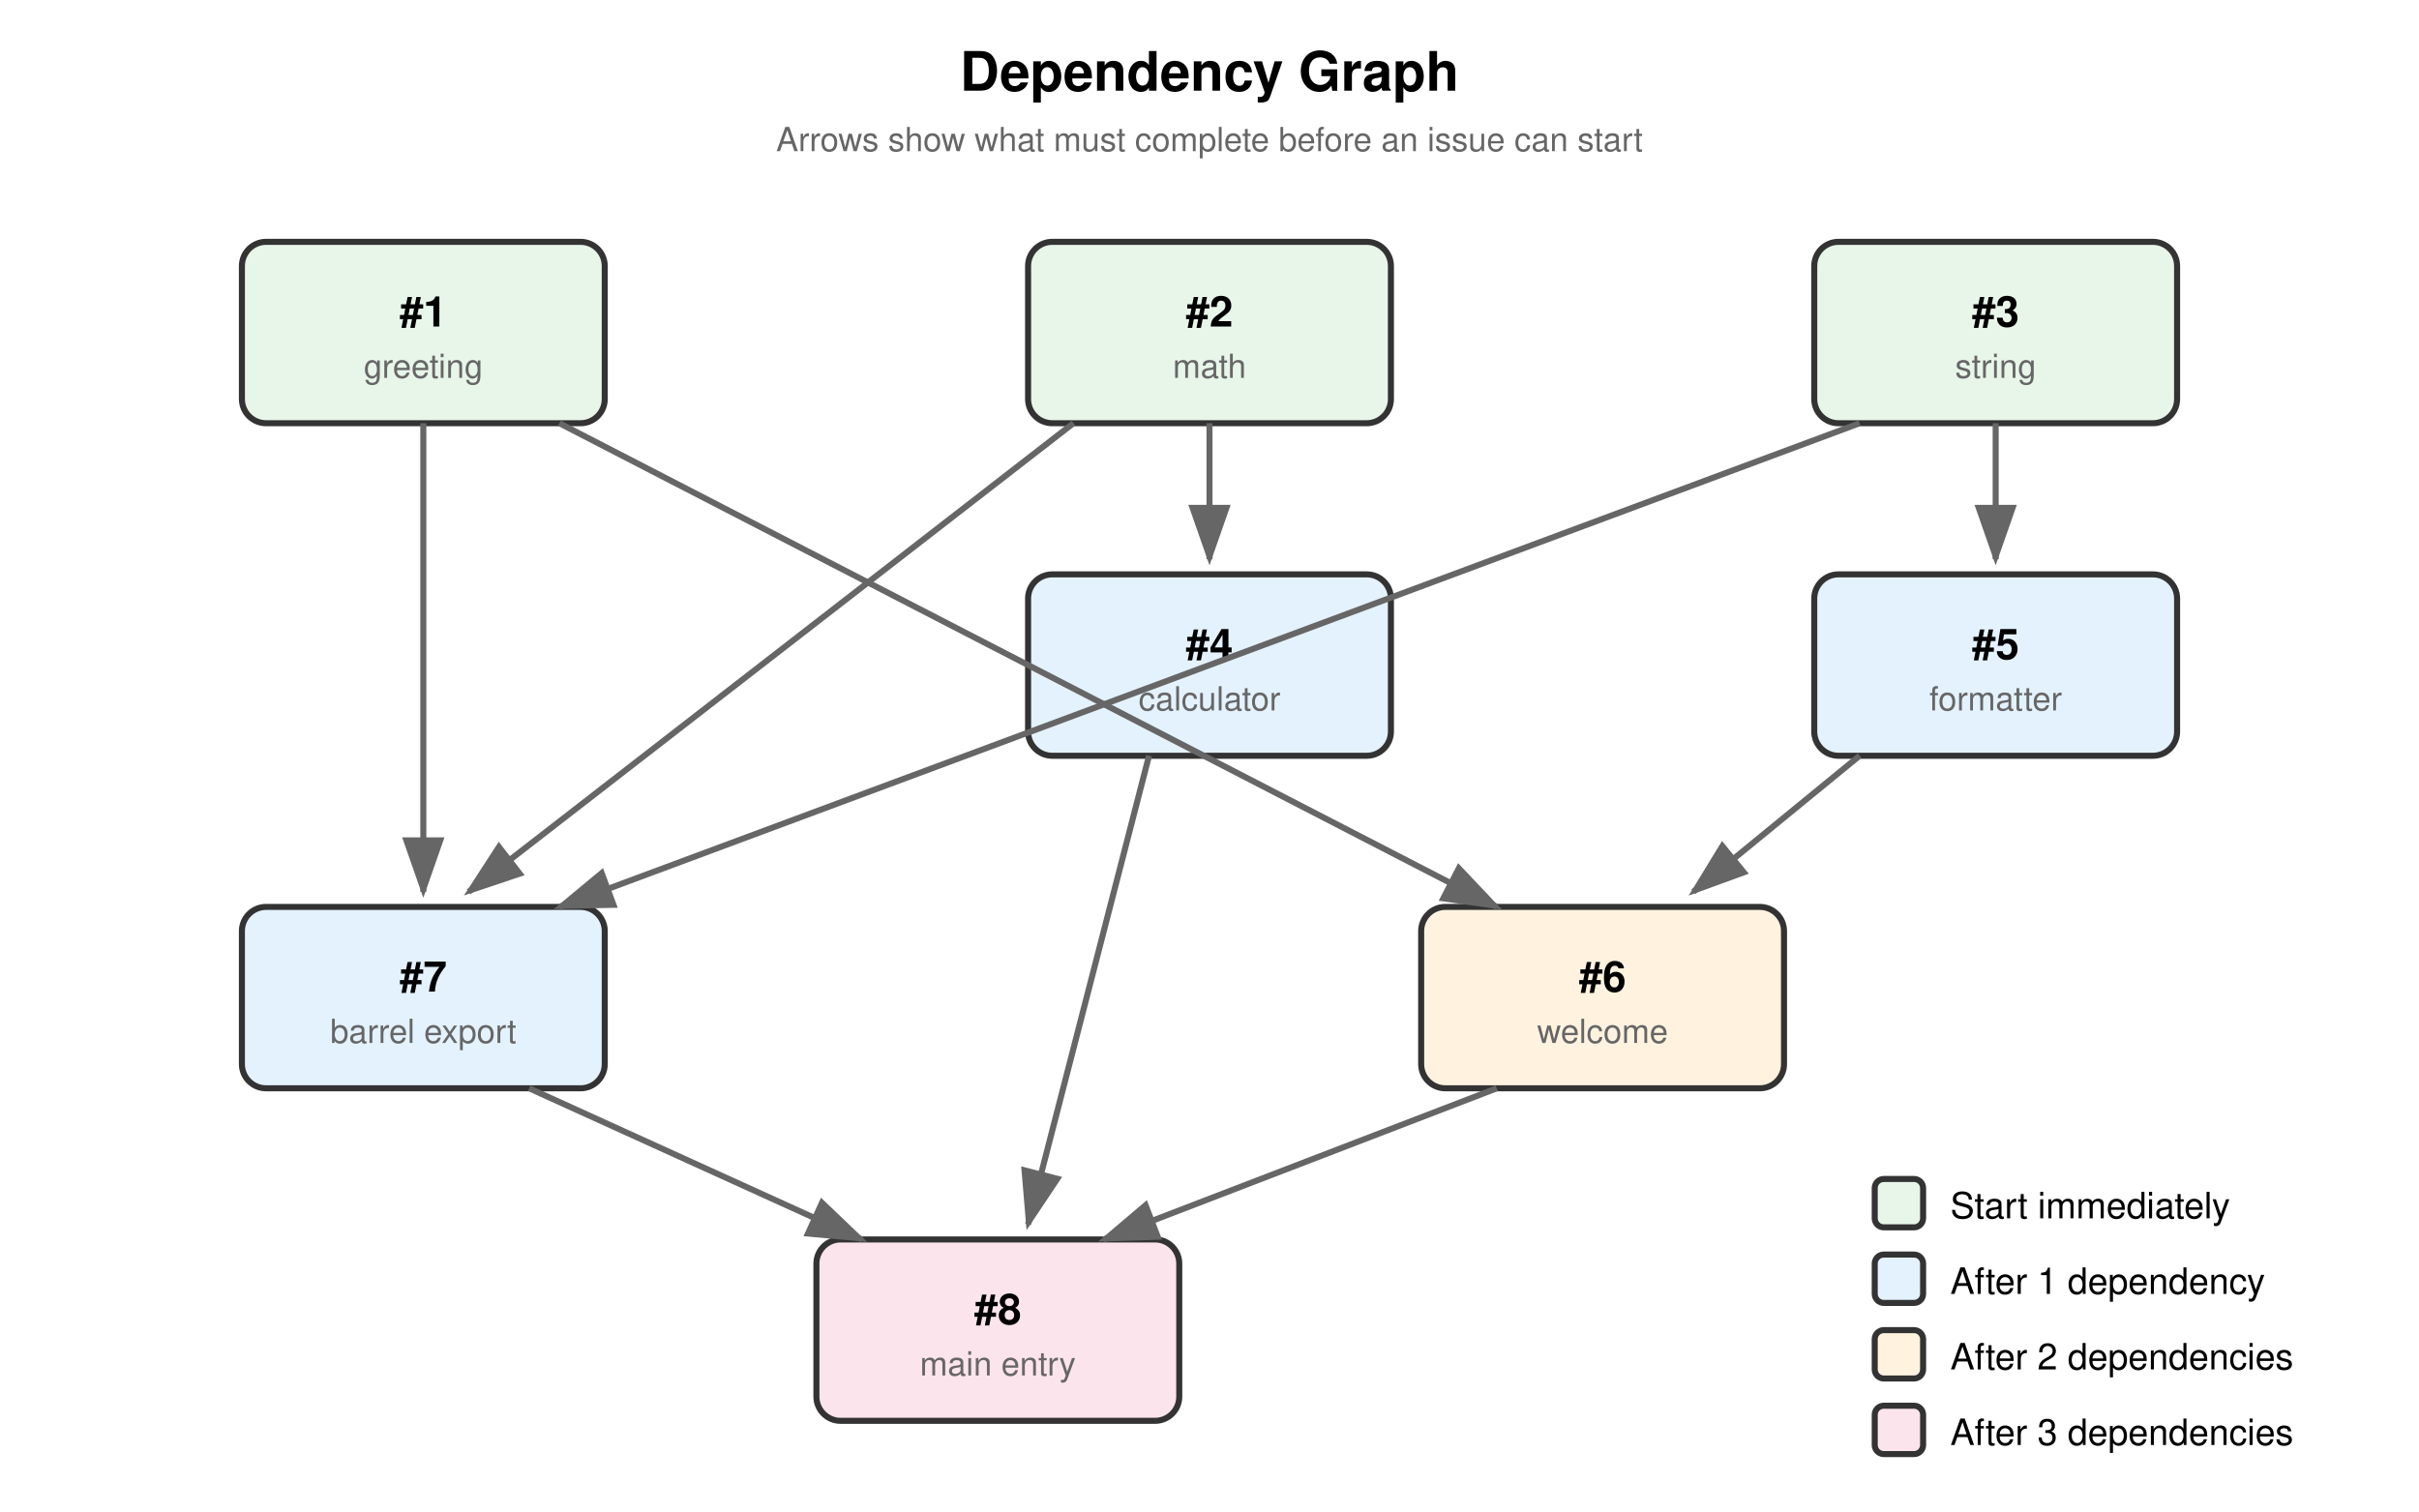
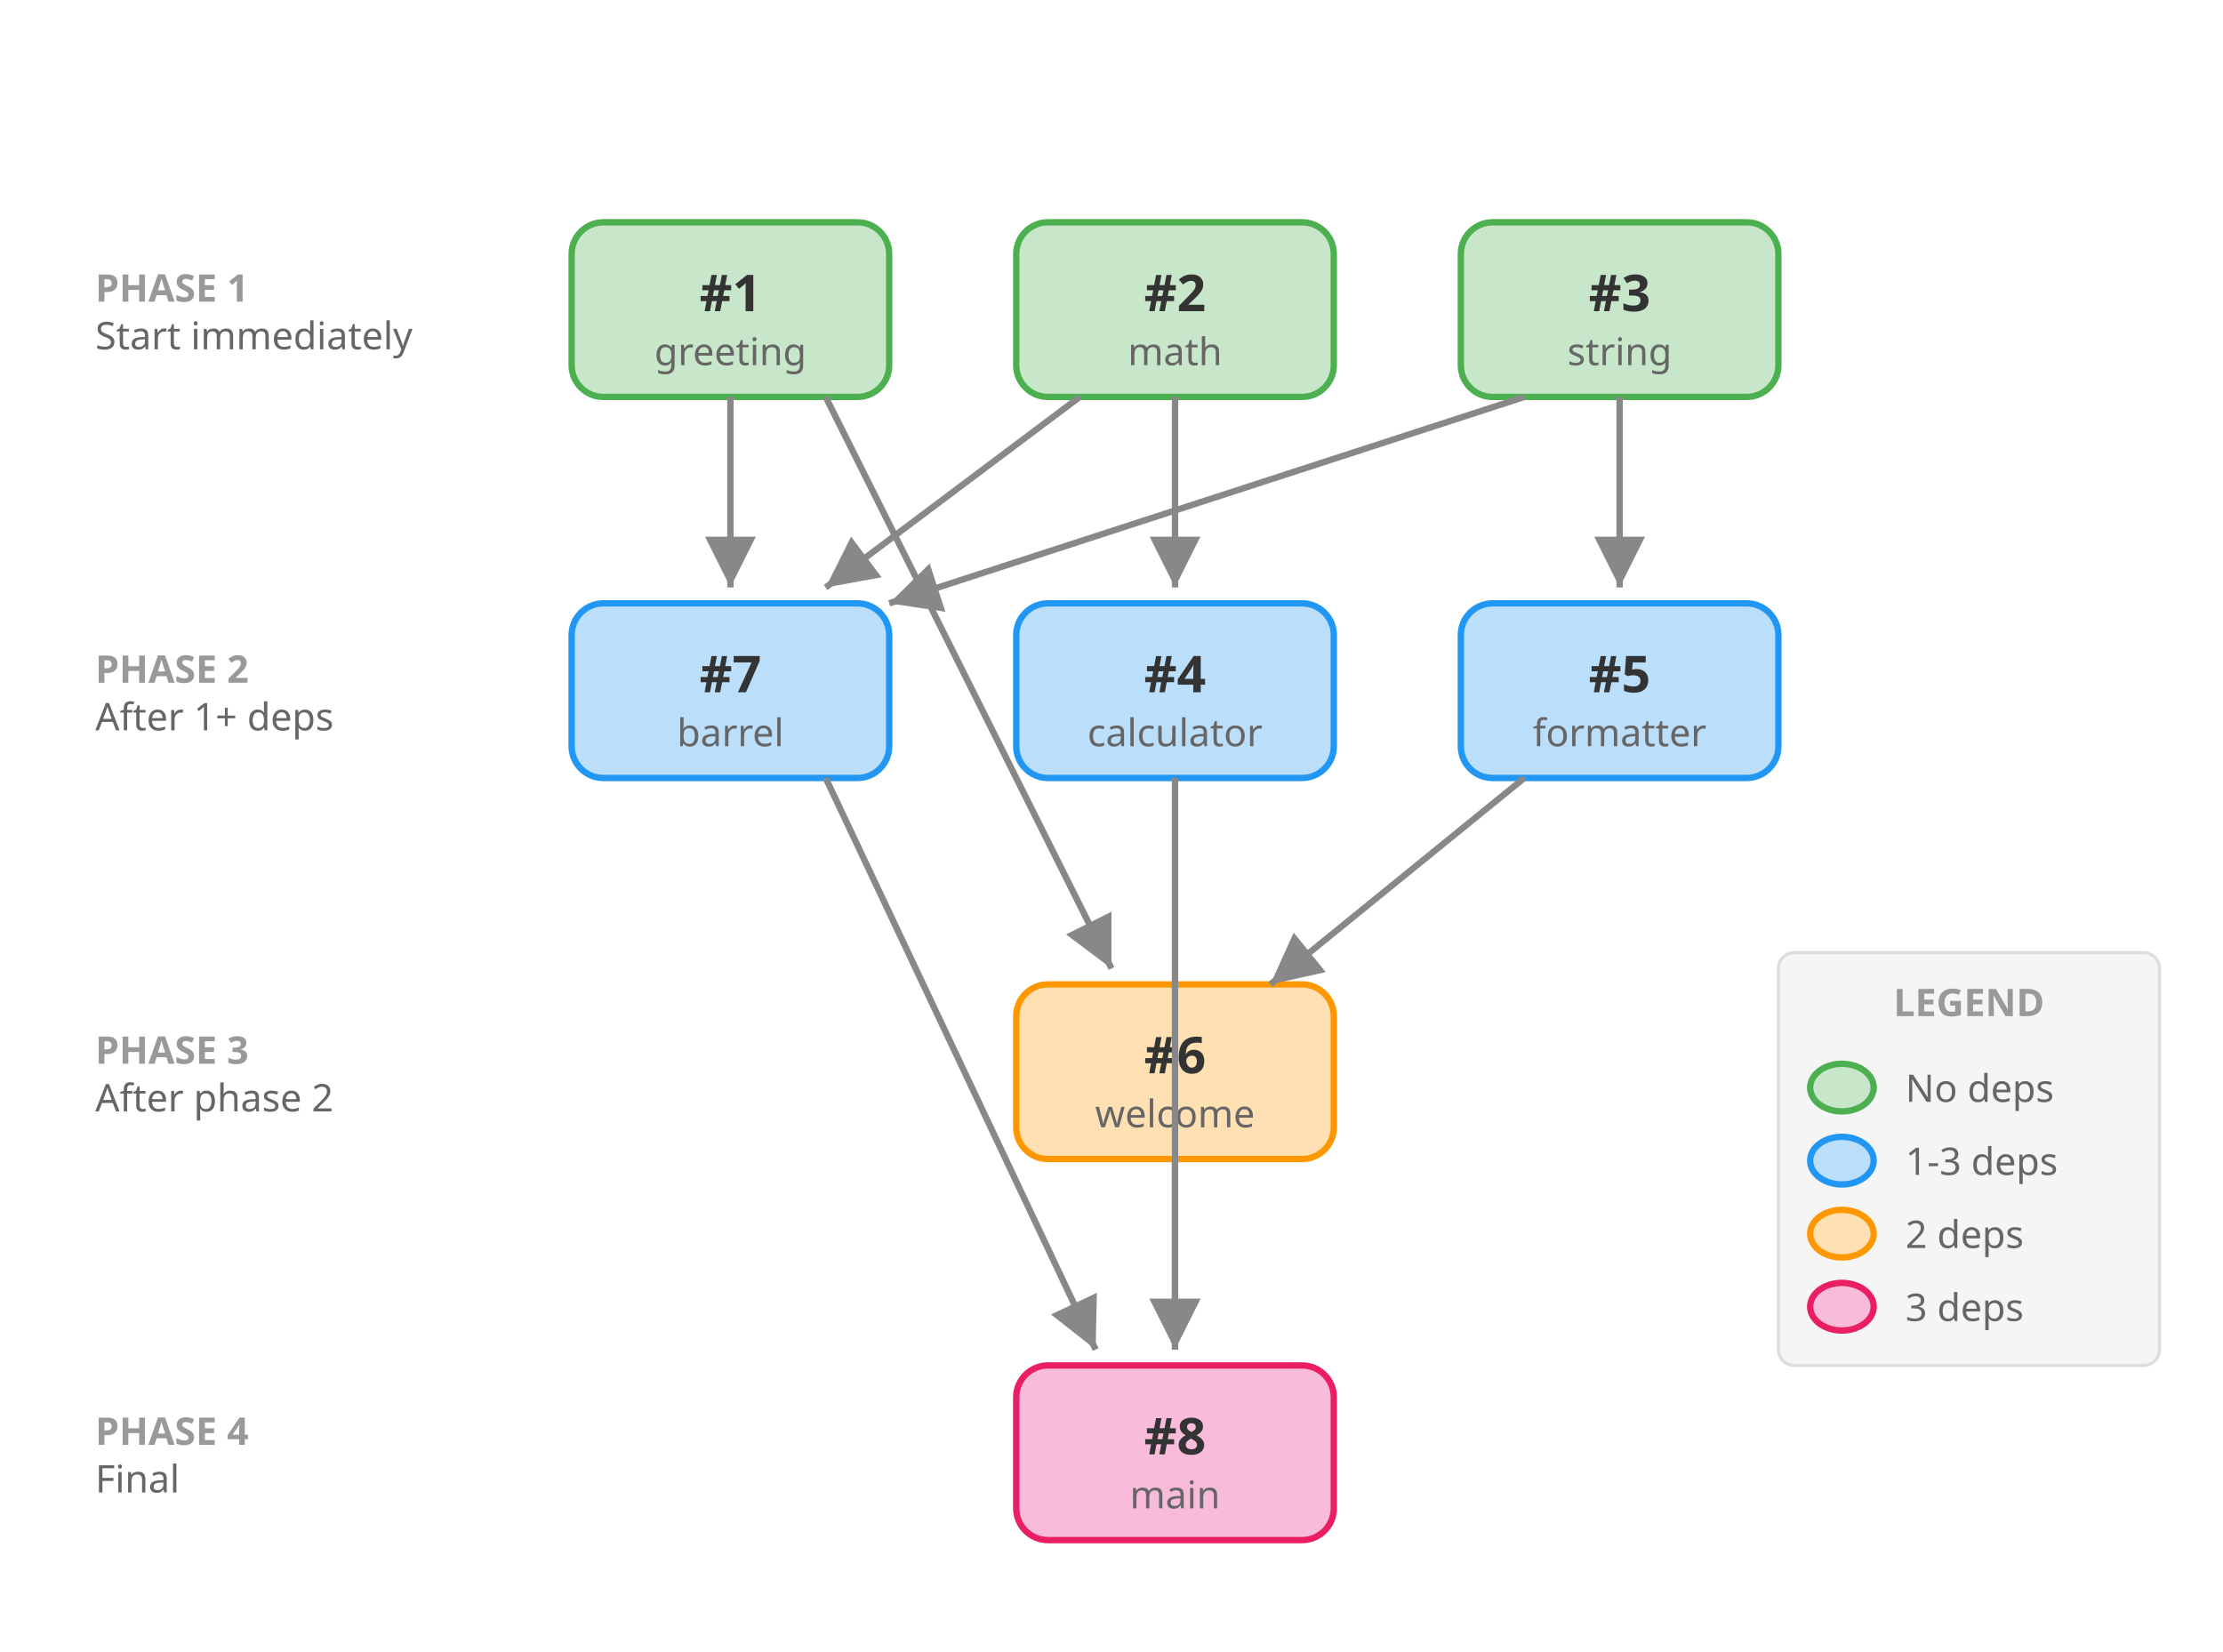
- <svg xmlns="http://www.w3.org/2000/svg" viewBox="0 0 800 500">
+ <svg xmlns="http://www.w3.org/2000/svg" viewBox="0 0 700 520">
  <defs>
-     <marker id="arrowhead" markerWidth="10" markerHeight="7" refX="9" refY="3.5" orient="auto">
-       <polygon points="0 0, 10 3.5, 0 7" fill="#666" />
+     <marker id="arrow" markerWidth="8" markerHeight="8" refX="8" refY="4" orient="auto">
+       <path d="M0,0 L8,4 L0,8 Z" fill="#888" />
    </marker>
    <style>
-       .node { stroke: #333; stroke-width: 2; }
-       .level0 { fill: #e8f5e9; }
-       .level1 { fill: #e3f2fd; }
-       .level2 { fill: #fff3e0; }
-       .level3 { fill: #fce4ec; }
-       .label { font-family: -apple-system, BlinkMacSystemFont, 'Segoe UI', Helvetica, Arial, sans-serif; font-size: 14px; font-weight: 600; }
-       .sublabel { font-family: -apple-system, BlinkMacSystemFont, 'Segoe UI', Helvetica, Arial, sans-serif; font-size: 11px; fill: #666; }
-       .arrow { stroke: #666; stroke-width: 2; fill: none; marker-end: url(#arrowhead); }
-       .legend { font-family: -apple-system, BlinkMacSystemFont, 'Segoe UI', Helvetica, Arial, sans-serif; font-size: 12px; }
+       .node { stroke-width: 2; rx: 10; }
+       .start { fill: #c8e6c9; stroke: #4caf50; }
+       .mid { fill: #bbdefb; stroke: #2196f3; }
+       .late { fill: #ffe0b2; stroke: #ff9800; }
+       .final { fill: #f8bbd9; stroke: #e91e63; }
+       .title { font: bold 16px system-ui, sans-serif; fill: #333; }
+       .subtitle { font: 12px system-ui, sans-serif; fill: #666; }
+       .arrow { stroke: #888; stroke-width: 2; fill: none; marker-end: url(#arrow); }
+       .phase { font: bold 12px system-ui, sans-serif; fill: #999; }
    </style>
  </defs>
-   <text x="400" y="30" text-anchor="middle" class="label" style="font-size: 18px;">Dependency Graph</text>
-   <text x="400" y="50" text-anchor="middle" class="sublabel">Arrows show what must complete before an issue can start</text>
-   <rect x="80" y="80" width="120" height="60" rx="8" class="node level0" />
-   <text x="140" y="108" text-anchor="middle" class="label">#1</text>
-   <text x="140" y="125" text-anchor="middle" class="sublabel">greeting</text>
-   <rect x="340" y="80" width="120" height="60" rx="8" class="node level0" />
-   <text x="400" y="108" text-anchor="middle" class="label">#2</text>
-   <text x="400" y="125" text-anchor="middle" class="sublabel">math</text>
-   <rect x="600" y="80" width="120" height="60" rx="8" class="node level0" />
-   <text x="660" y="108" text-anchor="middle" class="label">#3</text>
-   <text x="660" y="125" text-anchor="middle" class="sublabel">string</text>
-   <rect x="340" y="190" width="120" height="60" rx="8" class="node level1" />
-   <text x="400" y="218" text-anchor="middle" class="label">#4</text>
-   <text x="400" y="235" text-anchor="middle" class="sublabel">calculator</text>
-   <rect x="600" y="190" width="120" height="60" rx="8" class="node level1" />
-   <text x="660" y="218" text-anchor="middle" class="label">#5</text>
-   <text x="660" y="235" text-anchor="middle" class="sublabel">formatter</text>
-   <rect x="80" y="300" width="120" height="60" rx="8" class="node level1" />
-   <text x="140" y="328" text-anchor="middle" class="label">#7</text>
-   <text x="140" y="345" text-anchor="middle" class="sublabel">barrel export</text>
-   <rect x="470" y="300" width="120" height="60" rx="8" class="node level2" />
-   <text x="530" y="328" text-anchor="middle" class="label">#6</text>
-   <text x="530" y="345" text-anchor="middle" class="sublabel">welcome</text>
-   <rect x="270" y="410" width="120" height="60" rx="8" class="node level3" />
-   <text x="330" y="438" text-anchor="middle" class="label">#8</text>
-   <text x="330" y="455" text-anchor="middle" class="sublabel">main entry</text>
-   <path d="M400 140 L400 185" class="arrow" />
-   <path d="M660 140 L660 185" class="arrow" />
-   <path d="M140 140 L140 295" class="arrow" />
-   <path d="M355 140 L155 295" class="arrow" />
-   <path d="M615 140 L185 300" class="arrow" />
-   <path d="M380 250 L340 405" class="arrow" />
-   <path d="M615 250 L560 295" class="arrow" />
-   <path d="M185 140 L495 300" class="arrow" />
-   <path d="M175 360 L285 410" class="arrow" />
-   <path d="M495 360 L365 410" class="arrow" />
-   <rect x="620" y="390" width="16" height="16" rx="3" class="node level0" />
-   <text x="645" y="403" class="legend">Start immediately</text>
-   <rect x="620" y="415" width="16" height="16" rx="3" class="node level1" />
-   <text x="645" y="428" class="legend">After 1 dependency</text>
-   <rect x="620" y="440" width="16" height="16" rx="3" class="node level2" />
-   <text x="645" y="453" class="legend">After 2 dependencies</text>
-   <rect x="620" y="465" width="16" height="16" rx="3" class="node level3" />
-   <text x="645" y="478" class="legend">After 3 dependencies</text>
+   <text x="30" y="95" class="phase">PHASE 1</text>
+   <text x="30" y="110" class="subtitle">Start immediately</text>
+   <text x="30" y="215" class="phase">PHASE 2</text>
+   <text x="30" y="230" class="subtitle">After 1+ deps</text>
+   <text x="30" y="335" class="phase">PHASE 3</text>
+   <text x="30" y="350" class="subtitle">After phase 2</text>
+   <text x="30" y="455" class="phase">PHASE 4</text>
+   <text x="30" y="470" class="subtitle">Final</text>
+   <g transform="translate(180, 70)">
+     <rect class="node start" width="100" height="55" />
+     <text x="50" y="28" text-anchor="middle" class="title">#1</text>
+     <text x="50" y="45" text-anchor="middle" class="subtitle">greeting</text>
+   </g>
+   <g transform="translate(320, 70)">
+     <rect class="node start" width="100" height="55" />
+     <text x="50" y="28" text-anchor="middle" class="title">#2</text>
+     <text x="50" y="45" text-anchor="middle" class="subtitle">math</text>
+   </g>
+   <g transform="translate(460, 70)">
+     <rect class="node start" width="100" height="55" />
+     <text x="50" y="28" text-anchor="middle" class="title">#3</text>
+     <text x="50" y="45" text-anchor="middle" class="subtitle">string</text>
+   </g>
+   <g transform="translate(180, 190)">
+     <rect class="node mid" width="100" height="55" />
+     <text x="50" y="28" text-anchor="middle" class="title">#7</text>
+     <text x="50" y="45" text-anchor="middle" class="subtitle">barrel</text>
+   </g>
+   <g transform="translate(320, 190)">
+     <rect class="node mid" width="100" height="55" />
+     <text x="50" y="28" text-anchor="middle" class="title">#4</text>
+     <text x="50" y="45" text-anchor="middle" class="subtitle">calculator</text>
+   </g>
+   <g transform="translate(460, 190)">
+     <rect class="node mid" width="100" height="55" />
+     <text x="50" y="28" text-anchor="middle" class="title">#5</text>
+     <text x="50" y="45" text-anchor="middle" class="subtitle">formatter</text>
+   </g>
+   <g transform="translate(320, 310)">
+     <rect class="node late" width="100" height="55" />
+     <text x="50" y="28" text-anchor="middle" class="title">#6</text>
+     <text x="50" y="45" text-anchor="middle" class="subtitle">welcome</text>
+   </g>
+   <g transform="translate(320, 430)">
+     <rect class="node final" width="100" height="55" />
+     <text x="50" y="28" text-anchor="middle" class="title">#8</text>
+     <text x="50" y="45" text-anchor="middle" class="subtitle">main</text>
+   </g>
+   <path class="arrow" d="M230,125 L230,185" />
+   <path class="arrow" d="M340,125 L260,185" />
+   <path class="arrow" d="M480,125 L280,190" />
+   <path class="arrow" d="M370,125 L370,185" />
+   <path class="arrow" d="M510,125 L510,185" />
+   <path class="arrow" d="M260,125 L350,305" />
+   <path class="arrow" d="M480,245 L400,310" />
+   <path class="arrow" d="M260,245 L345,425" />
+   <path class="arrow" d="M370,245 L370,425" />
+   <path class="arrow" d="M370,365 L370,425" />
+   <g transform="translate(560, 300)">
+     <rect x="0" y="0" width="120" height="130" fill="#f5f5f5" stroke="#ddd" rx="5" />
+     <text x="60" y="20" text-anchor="middle" class="phase">LEGEND</text>
+     <rect x="10" y="35" width="20" height="15" class="node start" />
+     <text x="40" y="47" class="subtitle">No deps</text>
+     <rect x="10" y="58" width="20" height="15" class="node mid" />
+     <text x="40" y="70" class="subtitle">1-3 deps</text>
+     <rect x="10" y="81" width="20" height="15" class="node late" />
+     <text x="40" y="93" class="subtitle">2 deps</text>
+     <rect x="10" y="104" width="20" height="15" class="node final" />
+     <text x="40" y="116" class="subtitle">3 deps</text>
+   </g>
</svg>
